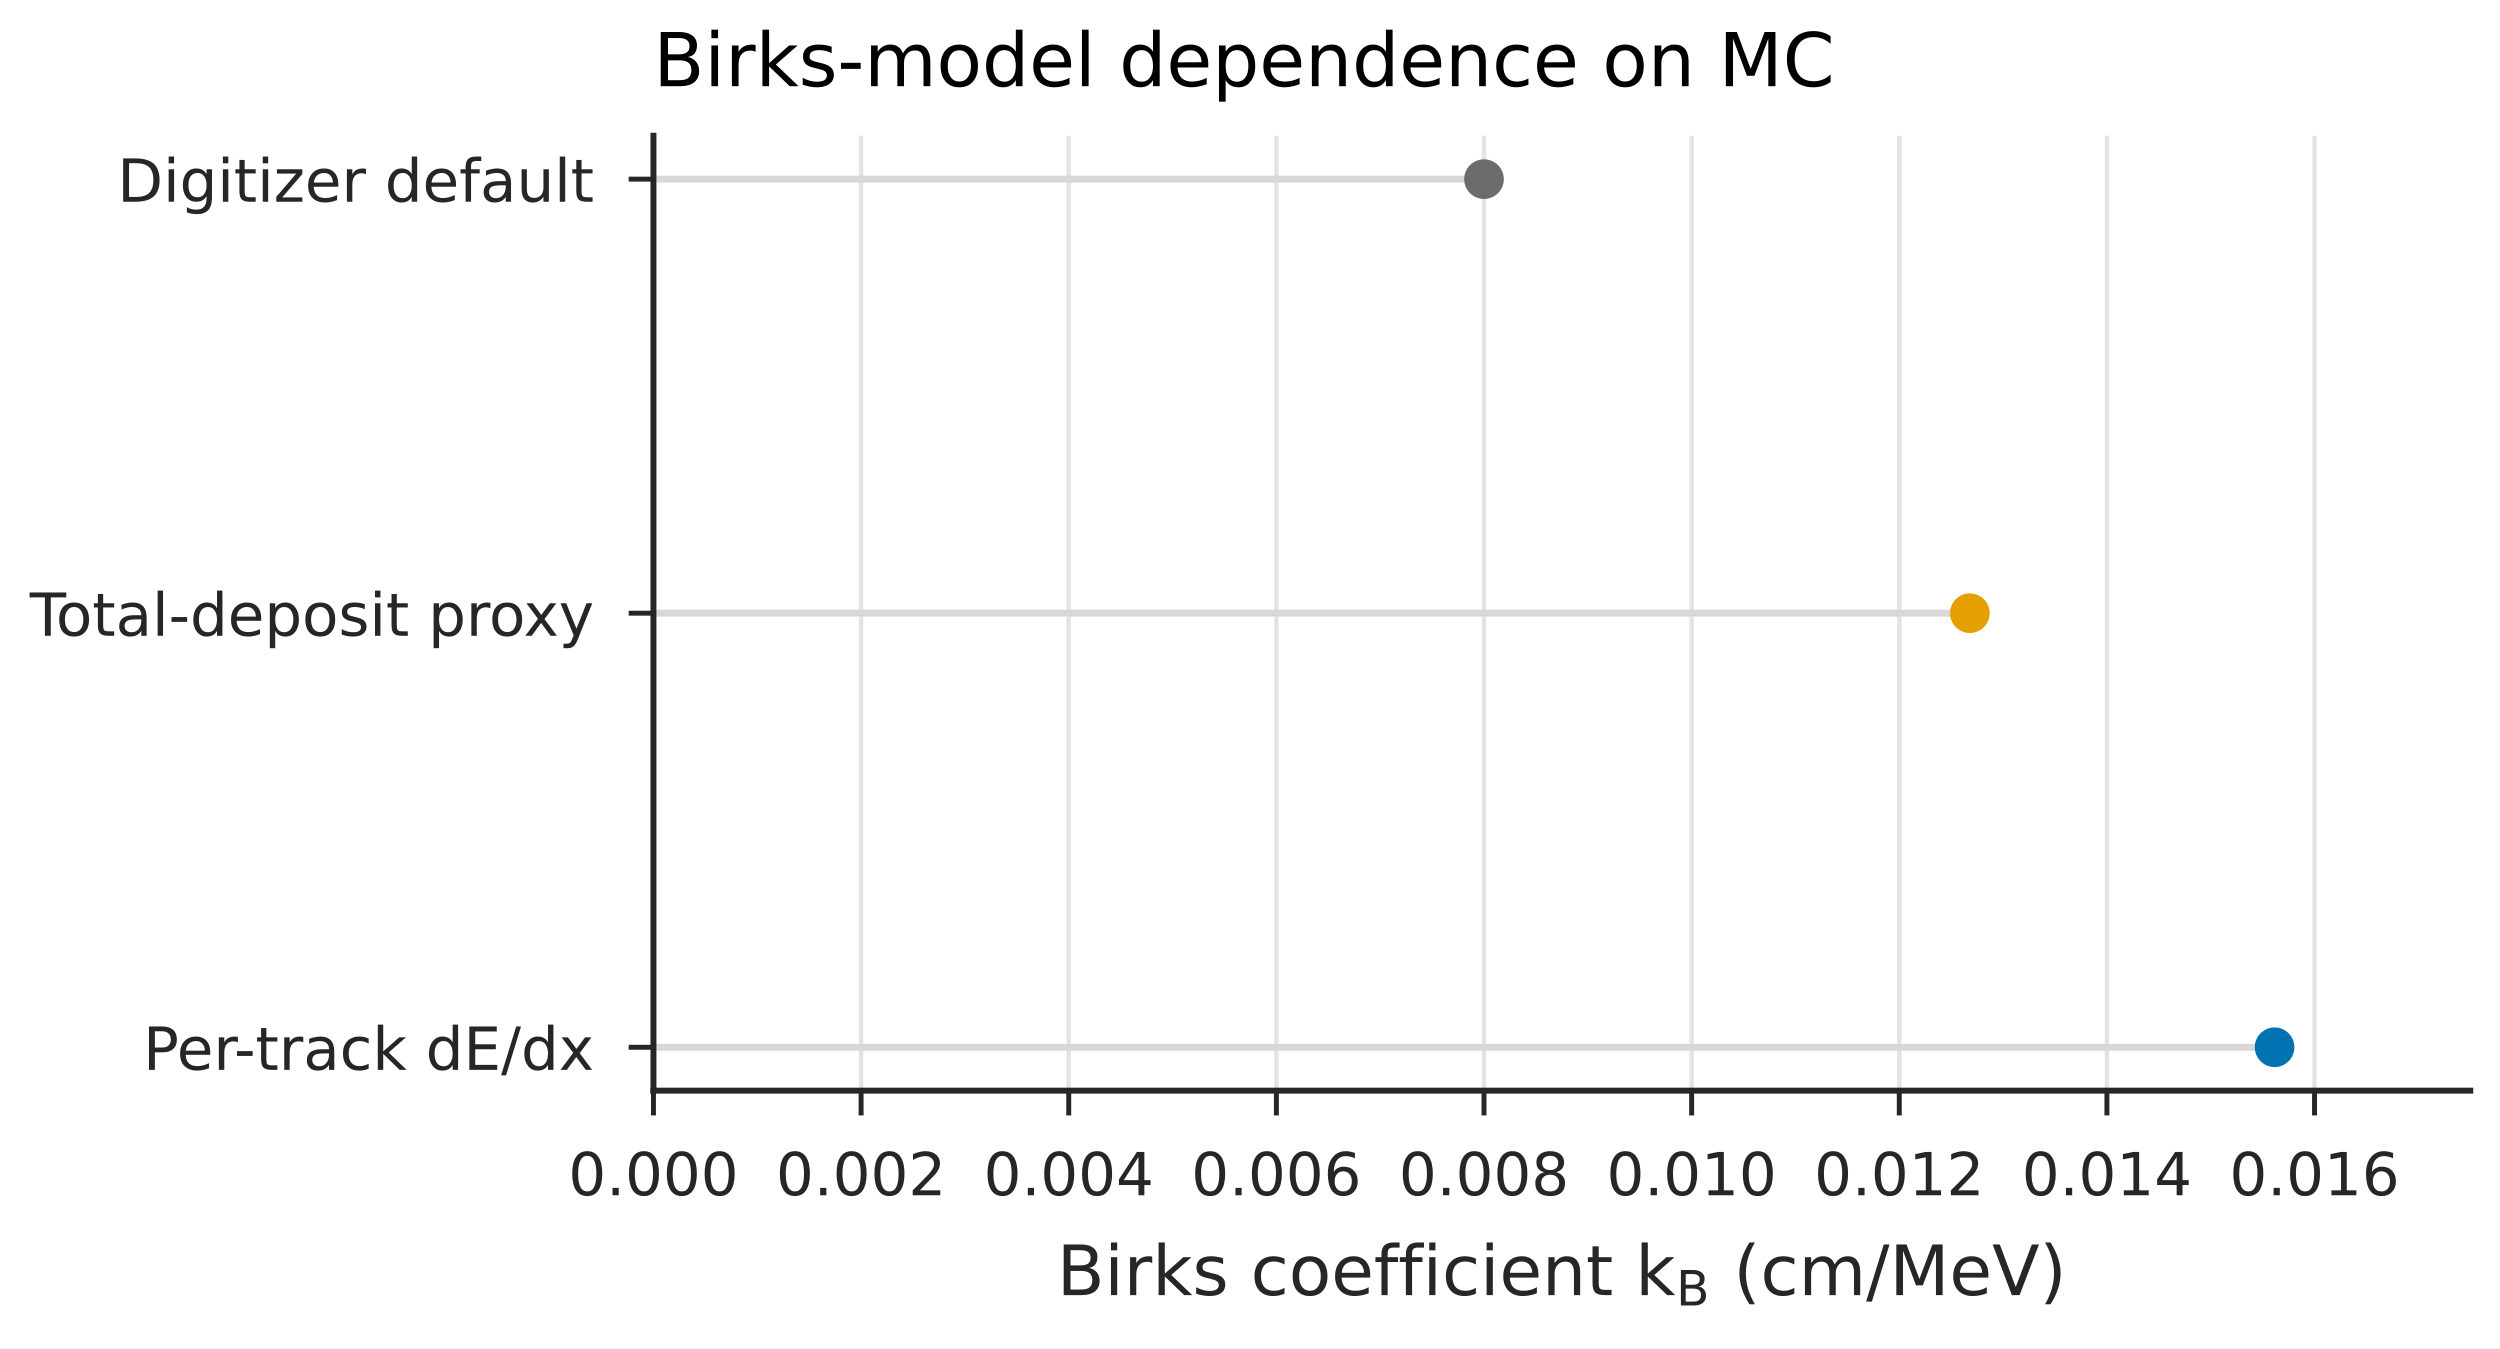
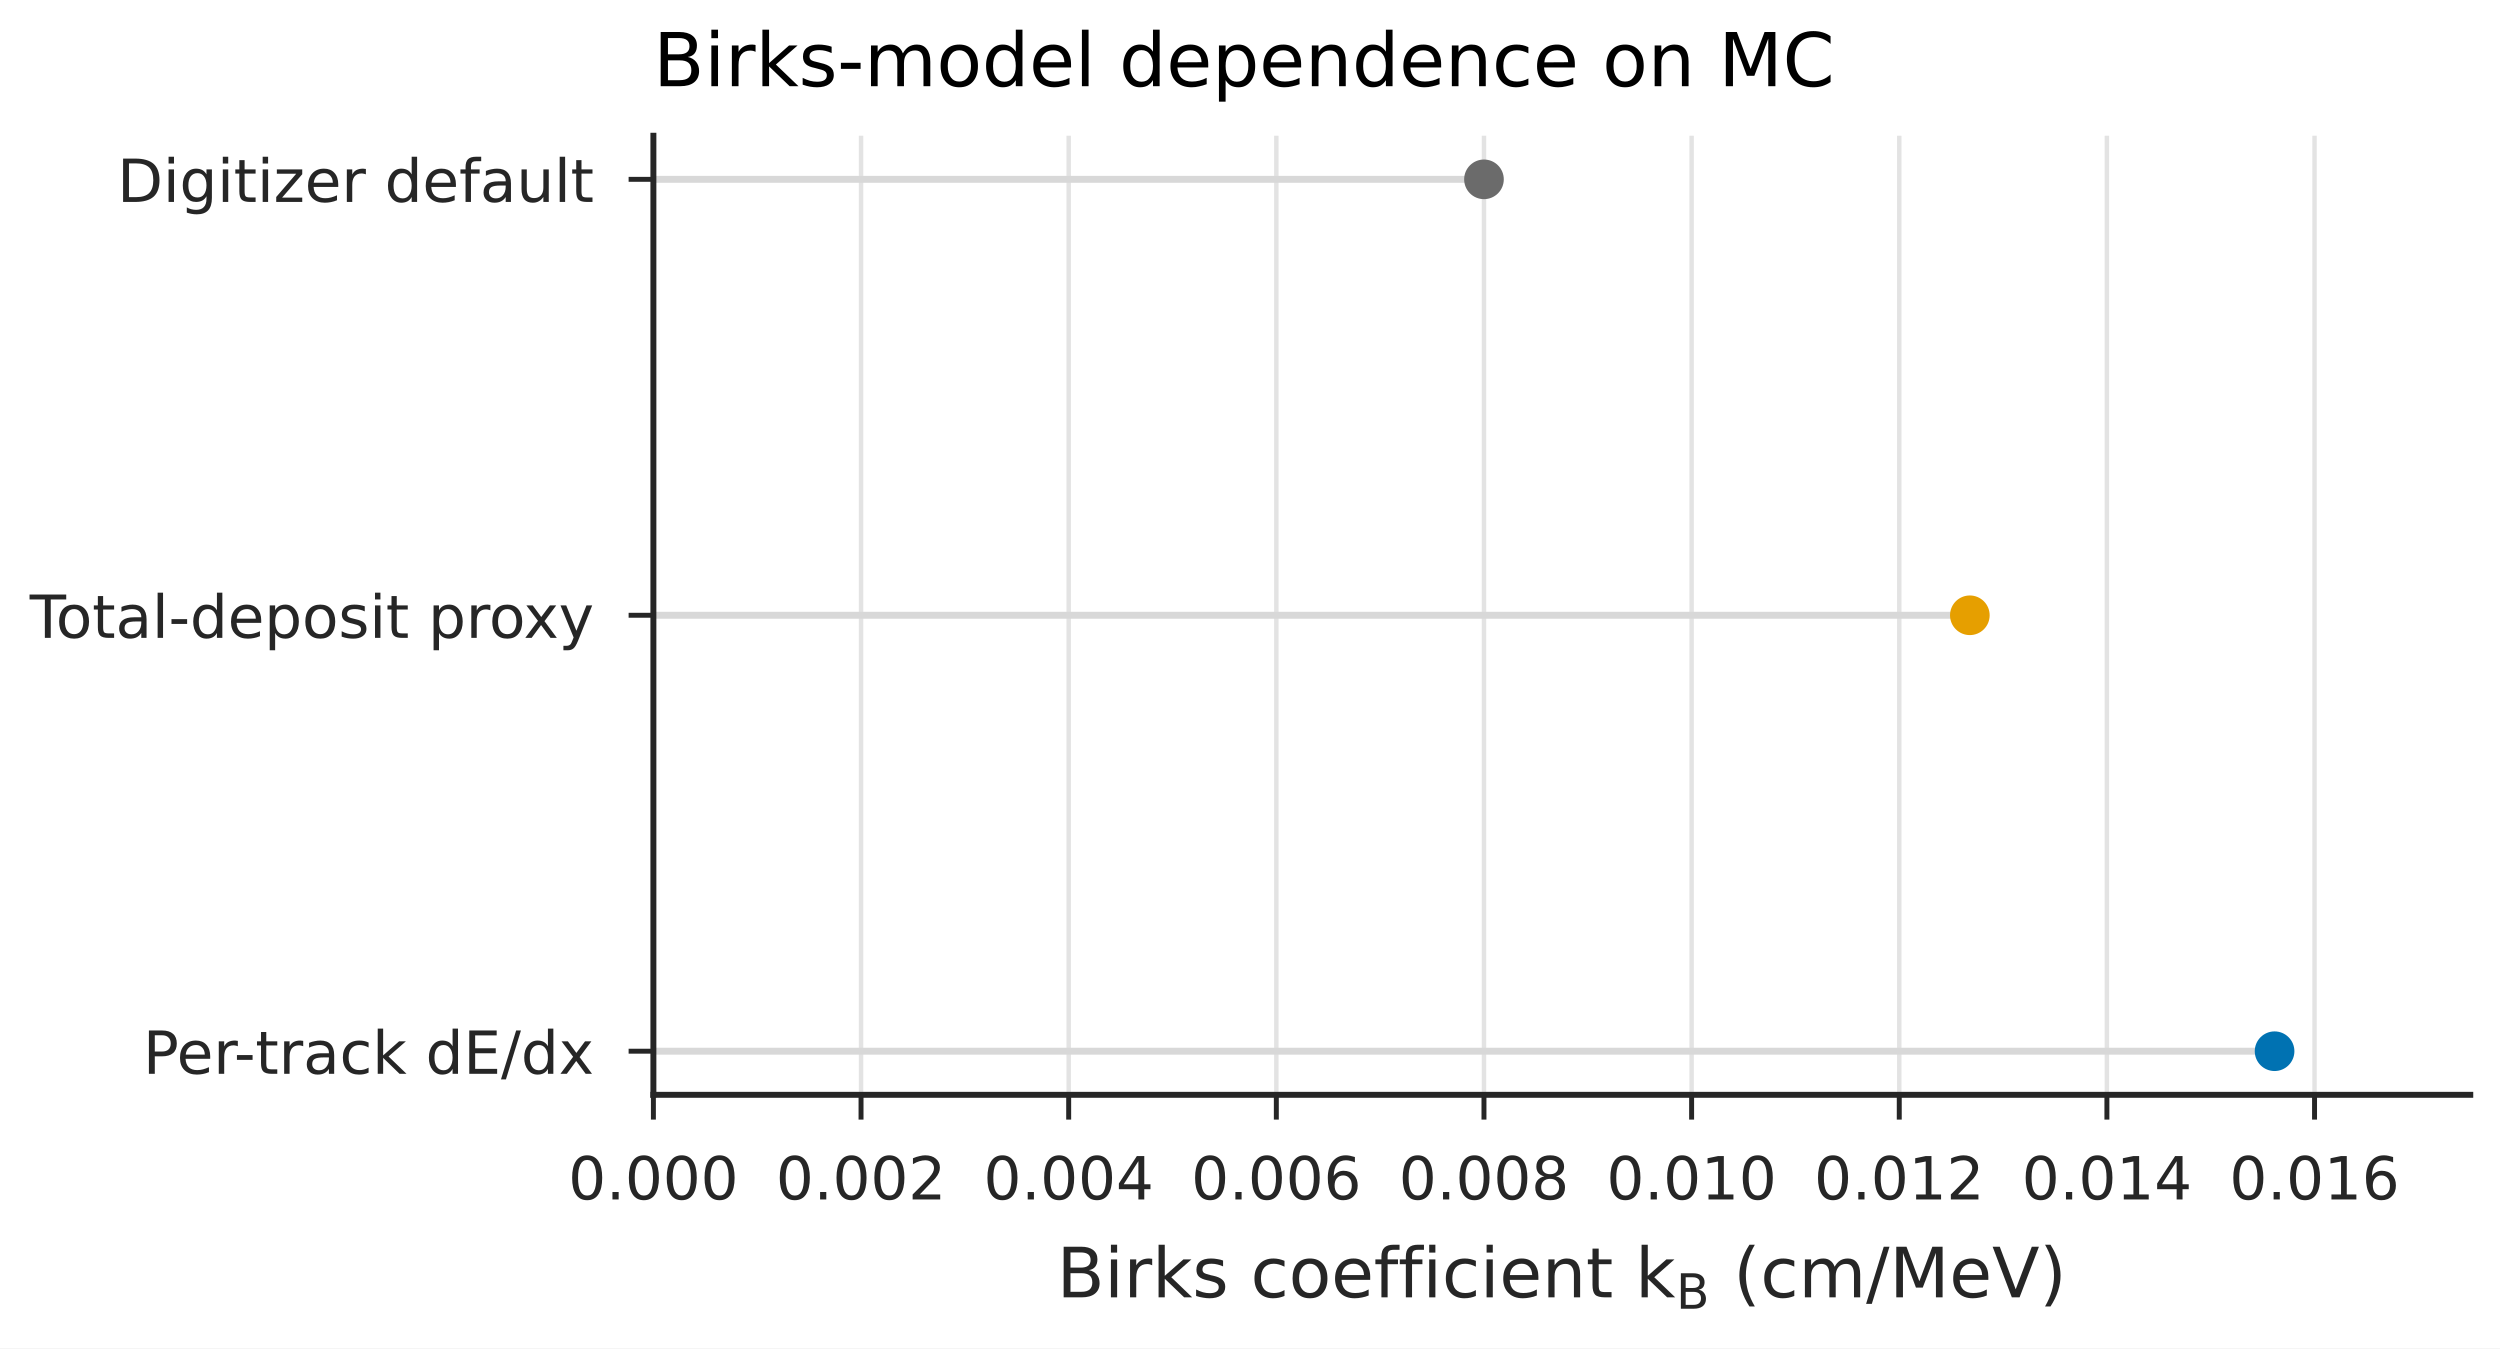
<svg xmlns="http://www.w3.org/2000/svg" xmlns:xlink="http://www.w3.org/1999/xlink" width="252.283pt" height="136.063pt" viewBox="0 0 252.283 136.063" version="1.1">
  <defs>
    <style type="text/css">*{stroke-linejoin: round; stroke-linecap: butt}</style>
  </defs>
  <g id="figure_1">
    <g id="patch_1">
      <path d="M 0 136.063  L 252.283 136.063  L 252.283 0  L 0 0  z " style="fill: #ffffff" />
    </g>
    <g id="axes_1">
      <g id="patch_2">
-         <path d="M 65.943 110.061  L 249.283 110.061  L 249.283 13.699  L 65.943 13.699  z " style="fill: #ffffff" />
+         <path d="M 65.936 110.481  L 249.283 110.481  L 249.283 13.699  L 65.936 13.699  z " style="fill: #ffffff" />
      </g>
      <g id="matplotlib.axis_1">
        <g id="xtick_1">
          <g id="line2d_1">
-             <path d="M 65.943 110.061  L 65.943 13.699  " clip-path="url(#p7f991a51c0)" style="fill: none; stroke: #d8d8d8; stroke-opacity: 0.7; stroke-width: 0.45; stroke-linecap: square" />
+             <path d="M 65.936 110.481  L 65.936 13.699  " clip-path="url(#pe132026cb1)" style="fill: none; stroke: #d8d8d8; stroke-opacity: 0.7; stroke-width: 0.45; stroke-linecap: square" />
          </g>
          <g id="line2d_2">
            <defs>
              <path id="mf00183c285" d="M 0 0  L 0 2.5  " style="stroke: #262626; stroke-width: 0.5" />
            </defs>
            <g>
-               <use xlink:href="#mf00183c285" x="65.943" y="110.061" style="fill: #262626; stroke: #262626; stroke-width: 0.5" />
+               <use xlink:href="#mf00183c285" x="65.936" y="110.481" style="fill: #262626; stroke: #262626; stroke-width: 0.5" />
            </g>
          </g>
          <g id="text_1">
-             <text style="font-size: 6px; font-family: 'DejaVu Sans', 'Arial', 'Liberation Sans', sans-serif; text-anchor: middle; fill: #262626" x="65.943" y="120.62" transform="rotate(-0 65.94305 120.6197)">0.000</text>
+             <text style="font-size: 6px; font-family: 'DejaVu Sans', 'Arial', 'Liberation Sans', sans-serif; text-anchor: middle; fill: #262626" x="65.936" y="121.04" transform="rotate(-0 65.93649 121.0403)">0.000</text>
          </g>
        </g>
        <g id="xtick_2">
          <g id="line2d_3">
-             <path d="M 86.896 110.061  L 86.896 13.699  " clip-path="url(#p7f991a51c0)" style="fill: none; stroke: #d8d8d8; stroke-opacity: 0.7; stroke-width: 0.45; stroke-linecap: square" />
+             <path d="M 86.89 110.481  L 86.89 13.699  " clip-path="url(#pe132026cb1)" style="fill: none; stroke: #d8d8d8; stroke-opacity: 0.7; stroke-width: 0.45; stroke-linecap: square" />
          </g>
          <g id="line2d_4">
            <g>
-               <use xlink:href="#mf00183c285" x="86.896" y="110.061" style="fill: #262626; stroke: #262626; stroke-width: 0.5" />
+               <use xlink:href="#mf00183c285" x="86.89" y="110.481" style="fill: #262626; stroke: #262626; stroke-width: 0.5" />
            </g>
          </g>
          <g id="text_2">
-             <text style="font-size: 6px; font-family: 'DejaVu Sans', 'Arial', 'Liberation Sans', sans-serif; text-anchor: middle; fill: #262626" x="86.896" y="120.62" transform="rotate(-0 86.89621 120.6197)">0.002</text>
+             <text style="font-size: 6px; font-family: 'DejaVu Sans', 'Arial', 'Liberation Sans', sans-serif; text-anchor: middle; fill: #262626" x="86.89" y="121.04" transform="rotate(-0 86.8904 121.0403)">0.002</text>
          </g>
        </g>
        <g id="xtick_3">
          <g id="line2d_5">
-             <path d="M 107.849 110.061  L 107.849 13.699  " clip-path="url(#p7f991a51c0)" style="fill: none; stroke: #d8d8d8; stroke-opacity: 0.7; stroke-width: 0.45; stroke-linecap: square" />
+             <path d="M 107.844 110.481  L 107.844 13.699  " clip-path="url(#pe132026cb1)" style="fill: none; stroke: #d8d8d8; stroke-opacity: 0.7; stroke-width: 0.45; stroke-linecap: square" />
          </g>
          <g id="line2d_6">
            <g>
-               <use xlink:href="#mf00183c285" x="107.849" y="110.061" style="fill: #262626; stroke: #262626; stroke-width: 0.5" />
+               <use xlink:href="#mf00183c285" x="107.844" y="110.481" style="fill: #262626; stroke: #262626; stroke-width: 0.5" />
            </g>
          </g>
          <g id="text_3">
-             <text style="font-size: 6px; font-family: 'DejaVu Sans', 'Arial', 'Liberation Sans', sans-serif; text-anchor: middle; fill: #262626" x="107.849" y="120.62" transform="rotate(-0 107.8494 120.6197)">0.004</text>
+             <text style="font-size: 6px; font-family: 'DejaVu Sans', 'Arial', 'Liberation Sans', sans-serif; text-anchor: middle; fill: #262626" x="107.844" y="121.04" transform="rotate(-0 107.8443 121.0403)">0.004</text>
          </g>
        </g>
        <g id="xtick_4">
          <g id="line2d_7">
-             <path d="M 128.803 110.061  L 128.803 13.699  " clip-path="url(#p7f991a51c0)" style="fill: none; stroke: #d8d8d8; stroke-opacity: 0.7; stroke-width: 0.45; stroke-linecap: square" />
+             <path d="M 128.798 110.481  L 128.798 13.699  " clip-path="url(#pe132026cb1)" style="fill: none; stroke: #d8d8d8; stroke-opacity: 0.7; stroke-width: 0.45; stroke-linecap: square" />
          </g>
          <g id="line2d_8">
            <g>
-               <use xlink:href="#mf00183c285" x="128.803" y="110.061" style="fill: #262626; stroke: #262626; stroke-width: 0.5" />
+               <use xlink:href="#mf00183c285" x="128.798" y="110.481" style="fill: #262626; stroke: #262626; stroke-width: 0.5" />
            </g>
          </g>
          <g id="text_4">
-             <text style="font-size: 6px; font-family: 'DejaVu Sans', 'Arial', 'Liberation Sans', sans-serif; text-anchor: middle; fill: #262626" x="128.803" y="120.62" transform="rotate(-0 128.8025 120.6197)">0.006</text>
+             <text style="font-size: 6px; font-family: 'DejaVu Sans', 'Arial', 'Liberation Sans', sans-serif; text-anchor: middle; fill: #262626" x="128.798" y="121.04" transform="rotate(-0 128.7982 121.0403)">0.006</text>
          </g>
        </g>
        <g id="xtick_5">
          <g id="line2d_9">
-             <path d="M 149.756 110.061  L 149.756 13.699  " clip-path="url(#p7f991a51c0)" style="fill: none; stroke: #d8d8d8; stroke-opacity: 0.7; stroke-width: 0.45; stroke-linecap: square" />
+             <path d="M 149.752 110.481  L 149.752 13.699  " clip-path="url(#pe132026cb1)" style="fill: none; stroke: #d8d8d8; stroke-opacity: 0.7; stroke-width: 0.45; stroke-linecap: square" />
          </g>
          <g id="line2d_10">
            <g>
-               <use xlink:href="#mf00183c285" x="149.756" y="110.061" style="fill: #262626; stroke: #262626; stroke-width: 0.5" />
+               <use xlink:href="#mf00183c285" x="149.752" y="110.481" style="fill: #262626; stroke: #262626; stroke-width: 0.5" />
            </g>
          </g>
          <g id="text_5">
-             <text style="font-size: 6px; font-family: 'DejaVu Sans', 'Arial', 'Liberation Sans', sans-serif; text-anchor: middle; fill: #262626" x="149.756" y="120.62" transform="rotate(-0 149.7557 120.6197)">0.008</text>
+             <text style="font-size: 6px; font-family: 'DejaVu Sans', 'Arial', 'Liberation Sans', sans-serif; text-anchor: middle; fill: #262626" x="149.752" y="121.04" transform="rotate(-0 149.7521 121.0403)">0.008</text>
          </g>
        </g>
        <g id="xtick_6">
          <g id="line2d_11">
-             <path d="M 170.709 110.061  L 170.709 13.699  " clip-path="url(#p7f991a51c0)" style="fill: none; stroke: #d8d8d8; stroke-opacity: 0.7; stroke-width: 0.45; stroke-linecap: square" />
+             <path d="M 170.706 110.481  L 170.706 13.699  " clip-path="url(#pe132026cb1)" style="fill: none; stroke: #d8d8d8; stroke-opacity: 0.7; stroke-width: 0.45; stroke-linecap: square" />
          </g>
          <g id="line2d_12">
            <g>
-               <use xlink:href="#mf00183c285" x="170.709" y="110.061" style="fill: #262626; stroke: #262626; stroke-width: 0.5" />
+               <use xlink:href="#mf00183c285" x="170.706" y="110.481" style="fill: #262626; stroke: #262626; stroke-width: 0.5" />
            </g>
          </g>
          <g id="text_6">
-             <text style="font-size: 6px; font-family: 'DejaVu Sans', 'Arial', 'Liberation Sans', sans-serif; text-anchor: middle; fill: #262626" x="170.709" y="120.62" transform="rotate(-0 170.7089 120.6197)">0.010</text>
+             <text style="font-size: 6px; font-family: 'DejaVu Sans', 'Arial', 'Liberation Sans', sans-serif; text-anchor: middle; fill: #262626" x="170.706" y="121.04" transform="rotate(-0 170.7061 121.0403)">0.010</text>
          </g>
        </g>
        <g id="xtick_7">
          <g id="line2d_13">
-             <path d="M 191.662 110.061  L 191.662 13.699  " clip-path="url(#p7f991a51c0)" style="fill: none; stroke: #d8d8d8; stroke-opacity: 0.7; stroke-width: 0.45; stroke-linecap: square" />
+             <path d="M 191.66 110.481  L 191.66 13.699  " clip-path="url(#pe132026cb1)" style="fill: none; stroke: #d8d8d8; stroke-opacity: 0.7; stroke-width: 0.45; stroke-linecap: square" />
          </g>
          <g id="line2d_14">
            <g>
-               <use xlink:href="#mf00183c285" x="191.662" y="110.061" style="fill: #262626; stroke: #262626; stroke-width: 0.5" />
+               <use xlink:href="#mf00183c285" x="191.66" y="110.481" style="fill: #262626; stroke: #262626; stroke-width: 0.5" />
            </g>
          </g>
          <g id="text_7">
-             <text style="font-size: 6px; font-family: 'DejaVu Sans', 'Arial', 'Liberation Sans', sans-serif; text-anchor: middle; fill: #262626" x="191.662" y="120.62" transform="rotate(-0 191.662 120.6197)">0.012</text>
+             <text style="font-size: 6px; font-family: 'DejaVu Sans', 'Arial', 'Liberation Sans', sans-serif; text-anchor: middle; fill: #262626" x="191.66" y="121.04" transform="rotate(-0 191.66 121.0403)">0.012</text>
          </g>
        </g>
        <g id="xtick_8">
          <g id="line2d_15">
-             <path d="M 212.615 110.061  L 212.615 13.699  " clip-path="url(#p7f991a51c0)" style="fill: none; stroke: #d8d8d8; stroke-opacity: 0.7; stroke-width: 0.45; stroke-linecap: square" />
+             <path d="M 212.614 110.481  L 212.614 13.699  " clip-path="url(#pe132026cb1)" style="fill: none; stroke: #d8d8d8; stroke-opacity: 0.7; stroke-width: 0.45; stroke-linecap: square" />
          </g>
          <g id="line2d_16">
            <g>
-               <use xlink:href="#mf00183c285" x="212.615" y="110.061" style="fill: #262626; stroke: #262626; stroke-width: 0.5" />
+               <use xlink:href="#mf00183c285" x="212.614" y="110.481" style="fill: #262626; stroke: #262626; stroke-width: 0.5" />
            </g>
          </g>
          <g id="text_8">
-             <text style="font-size: 6px; font-family: 'DejaVu Sans', 'Arial', 'Liberation Sans', sans-serif; text-anchor: middle; fill: #262626" x="212.615" y="120.62" transform="rotate(-0 212.6152 120.6197)">0.014</text>
+             <text style="font-size: 6px; font-family: 'DejaVu Sans', 'Arial', 'Liberation Sans', sans-serif; text-anchor: middle; fill: #262626" x="212.614" y="121.04" transform="rotate(-0 212.6139 121.0403)">0.014</text>
          </g>
        </g>
        <g id="xtick_9">
          <g id="line2d_17">
-             <path d="M 233.568 110.061  L 233.568 13.699  " clip-path="url(#p7f991a51c0)" style="fill: none; stroke: #d8d8d8; stroke-opacity: 0.7; stroke-width: 0.45; stroke-linecap: square" />
+             <path d="M 233.568 110.481  L 233.568 13.699  " clip-path="url(#pe132026cb1)" style="fill: none; stroke: #d8d8d8; stroke-opacity: 0.7; stroke-width: 0.45; stroke-linecap: square" />
          </g>
          <g id="line2d_18">
            <g>
-               <use xlink:href="#mf00183c285" x="233.568" y="110.061" style="fill: #262626; stroke: #262626; stroke-width: 0.5" />
+               <use xlink:href="#mf00183c285" x="233.568" y="110.481" style="fill: #262626; stroke: #262626; stroke-width: 0.5" />
            </g>
          </g>
          <g id="text_9">
-             <text style="font-size: 6px; font-family: 'DejaVu Sans', 'Arial', 'Liberation Sans', sans-serif; text-anchor: middle; fill: #262626" x="233.568" y="120.62" transform="rotate(-0 233.5684 120.6197)">0.016</text>
+             <text style="font-size: 6px; font-family: 'DejaVu Sans', 'Arial', 'Liberation Sans', sans-serif; text-anchor: middle; fill: #262626" x="233.568" y="121.04" transform="rotate(-0 233.5678 121.0403)">0.016</text>
          </g>
        </g>
        <g id="text_10">
-           <g style="fill: #262626" transform="translate(106.6531 131.3811)">
+           <g style="fill: #262626" transform="translate(106.6499 131.607)">
            <text>
              <tspan x="0" y="-0.688" style="font-size: 7px; font-family: 'DejaVu Sans'; fill: #262626">B</tspan>
              <tspan x="4.802" y="-0.688" style="font-size: 7px; font-family: 'DejaVu Sans'; fill: #262626">i</tspan>
              <tspan x="6.747" y="-0.688" style="font-size: 7px; font-family: 'DejaVu Sans'; fill: #262626">r</tspan>
              <tspan x="9.625" y="-0.688" style="font-size: 7px; font-family: 'DejaVu Sans'; fill: #262626">k</tspan>
              <tspan x="13.679" y="-0.688" style="font-size: 7px; font-family: 'DejaVu Sans'; fill: #262626">s</tspan>
              <tspan x="17.326" y="-0.688" style="font-size: 7px; font-family: 'DejaVu Sans'; fill: #262626"> </tspan>
              <tspan x="19.551" y="-0.688" style="font-size: 7px; font-family: 'DejaVu Sans'; fill: #262626">c</tspan>
              <tspan x="23.399" y="-0.688" style="font-size: 7px; font-family: 'DejaVu Sans'; fill: #262626">o</tspan>
              <tspan x="27.682" y="-0.688" style="font-size: 7px; font-family: 'DejaVu Sans'; fill: #262626">e</tspan>
              <tspan x="31.989" y="-0.688" style="font-size: 7px; font-family: 'DejaVu Sans'; fill: #262626">f</tspan>
              <tspan x="34.453" y="-0.688" style="font-size: 7px; font-family: 'DejaVu Sans'; fill: #262626">f</tspan>
              <tspan x="36.917" y="-0.688" style="font-size: 7px; font-family: 'DejaVu Sans'; fill: #262626">i</tspan>
              <tspan x="38.862" y="-0.688" style="font-size: 7px; font-family: 'DejaVu Sans'; fill: #262626">c</tspan>
              <tspan x="42.711" y="-0.688" style="font-size: 7px; font-family: 'DejaVu Sans'; fill: #262626">i</tspan>
              <tspan x="44.656" y="-0.688" style="font-size: 7px; font-family: 'DejaVu Sans'; fill: #262626">e</tspan>
              <tspan x="48.962" y="-0.688" style="font-size: 7px; font-family: 'DejaVu Sans'; fill: #262626">n</tspan>
              <tspan x="53.399" y="-0.688" style="font-size: 7px; font-family: 'DejaVu Sans'; fill: #262626">t</tspan>
              <tspan x="56.144" y="-0.688" style="font-size: 7px; font-family: 'DejaVu Sans'; fill: #262626"> </tspan>
              <tspan x="58.369" y="-0.688" style="font-size: 7px; font-family: 'DejaVu Sans'; fill: #262626">k</tspan>
              <tspan x="66.042" y="-0.688" style="font-size: 7px; font-family: 'DejaVu Sans'; fill: #262626"> </tspan>
              <tspan x="68.267" y="-0.688" style="font-size: 7px; font-family: 'DejaVu Sans'; fill: #262626">(</tspan>
              <tspan x="70.998" y="-0.688" style="font-size: 7px; font-family: 'DejaVu Sans'; fill: #262626">c</tspan>
              <tspan x="74.847" y="-0.688" style="font-size: 7px; font-family: 'DejaVu Sans'; fill: #262626">m</tspan>
              <tspan x="81.666" y="-0.688" style="font-size: 7px; font-family: 'DejaVu Sans'; fill: #262626">/</tspan>
              <tspan x="84.024" y="-0.688" style="font-size: 7px; font-family: 'DejaVu Sans'; fill: #262626">M</tspan>
              <tspan x="90.064" y="-0.688" style="font-size: 7px; font-family: 'DejaVu Sans'; fill: #262626">e</tspan>
              <tspan x="94.37" y="-0.688" style="font-size: 7px; font-family: 'DejaVu Sans'; fill: #262626">V</tspan>
              <tspan x="99.159" y="-0.688" style="font-size: 7px; font-family: 'DejaVu Sans'; fill: #262626">)</tspan>
-               <tspan x="62.489" y="0.362" style="font-size: 4.9px; font-family: 'DejaVu Sans'; fill: #262626">B</tspan>
+               <tspan x="62.489" y="0.461" style="font-size: 4.9px; font-family: 'DejaVu Sans'; fill: #262626">B</tspan>
            </text>
          </g>
        </g>
      </g>
      <g id="matplotlib.axis_2">
        <g id="ytick_1">
          <g id="line2d_19">
            <defs>
              <path id="m5b9cb7b1d8" d="M 0 0  L -2.5 0  " style="stroke: #262626; stroke-width: 0.5" />
            </defs>
            <g>
-               <use xlink:href="#m5b9cb7b1d8" x="65.943" y="18.079" style="fill: #262626; stroke: #262626; stroke-width: 0.5" />
+               <use xlink:href="#m5b9cb7b1d8" x="65.936" y="18.098" style="fill: #262626; stroke: #262626; stroke-width: 0.5" />
            </g>
          </g>
          <g id="text_11">
-             <text style="font-size: 6px; font-family: 'DejaVu Sans', 'Arial', 'Liberation Sans', sans-serif; text-anchor: end; fill: #262626" x="59.943" y="20.359" transform="rotate(-0 59.94305 20.35869)">Digitizer default</text>
+             <text style="font-size: 6px; font-family: 'DejaVu Sans', 'Arial', 'Liberation Sans', sans-serif; text-anchor: end; fill: #262626" x="59.936" y="20.378" transform="rotate(-0 59.93649 20.37779)">Digitizer default</text>
          </g>
        </g>
        <g id="ytick_2">
          <g id="line2d_20">
            <g>
-               <use xlink:href="#m5b9cb7b1d8" x="65.943" y="61.88" style="fill: #262626; stroke: #262626; stroke-width: 0.5" />
+               <use xlink:href="#m5b9cb7b1d8" x="65.936" y="62.09" style="fill: #262626; stroke: #262626; stroke-width: 0.5" />
            </g>
          </g>
          <g id="text_12">
-             <text style="font-size: 6px; font-family: 'DejaVu Sans', 'Arial', 'Liberation Sans', sans-serif; text-anchor: end; fill: #262626" x="59.943" y="64.16" transform="rotate(-0 59.94305 64.15962)">Total-deposit proxy</text>
+             <text style="font-size: 6px; font-family: 'DejaVu Sans', 'Arial', 'Liberation Sans', sans-serif; text-anchor: end; fill: #262626" x="59.936" y="64.37" transform="rotate(-0 59.93649 64.36966)">Total-deposit proxy</text>
          </g>
        </g>
        <g id="ytick_3">
          <g id="line2d_21">
            <g>
-               <use xlink:href="#m5b9cb7b1d8" x="65.943" y="105.681" style="fill: #262626; stroke: #262626; stroke-width: 0.5" />
+               <use xlink:href="#m5b9cb7b1d8" x="65.936" y="106.082" style="fill: #262626; stroke: #262626; stroke-width: 0.5" />
            </g>
          </g>
          <g id="text_13">
-             <text style="font-size: 6px; font-family: 'DejaVu Sans', 'Arial', 'Liberation Sans', sans-serif; text-anchor: end; fill: #262626" x="59.943" y="107.961" transform="rotate(-0 59.94305 107.9605)">Per-track dE/dx</text>
+             <text style="font-size: 6px; font-family: 'DejaVu Sans', 'Arial', 'Liberation Sans', sans-serif; text-anchor: end; fill: #262626" x="59.936" y="108.362" transform="rotate(-0 59.93649 108.3615)">Per-track dE/dx</text>
          </g>
        </g>
      </g>
      <g id="LineCollection_1">
-         <path d="M 65.943 18.079  L 149.756 18.079  " clip-path="url(#p7f991a51c0)" style="fill: none; stroke: #d8d8d8; stroke-width: 0.7" />
-         <path d="M 65.943 61.88  L 198.784 61.88  " clip-path="url(#p7f991a51c0)" style="fill: none; stroke: #d8d8d8; stroke-width: 0.7" />
-         <path d="M 65.943 105.681  L 229.536 105.681  " clip-path="url(#p7f991a51c0)" style="fill: none; stroke: #d8d8d8; stroke-width: 0.7" />
+         <path d="M 65.936 18.098  L 149.752 18.098  " clip-path="url(#pe132026cb1)" style="fill: none; stroke: #d8d8d8; stroke-width: 0.7" />
+         <path d="M 65.936 62.09  L 198.783 62.09  " clip-path="url(#pe132026cb1)" style="fill: none; stroke: #d8d8d8; stroke-width: 0.7" />
+         <path d="M 65.936 106.082  L 229.535 106.082  " clip-path="url(#pe132026cb1)" style="fill: none; stroke: #d8d8d8; stroke-width: 0.7" />
      </g>
      <g id="patch_3">
-         <path d="M 65.943 110.061  L 65.943 13.699  " style="fill: none; stroke: #262626; stroke-width: 0.6; stroke-linejoin: miter; stroke-linecap: square" />
+         <path d="M 65.936 110.481  L 65.936 13.699  " style="fill: none; stroke: #262626; stroke-width: 0.6; stroke-linejoin: miter; stroke-linecap: square" />
      </g>
      <g id="patch_4">
-         <path d="M 65.943 110.061  L 249.283 110.061  " style="fill: none; stroke: #262626; stroke-width: 0.6; stroke-linejoin: miter; stroke-linecap: square" />
+         <path d="M 65.936 110.481  L 249.283 110.481  " style="fill: none; stroke: #262626; stroke-width: 0.6; stroke-linejoin: miter; stroke-linecap: square" />
      </g>
      <g id="PathCollection_1">
        <defs>
          <path id="C0_0_6e95a582ab" d="M 0 1.7  C 0.451 1.7 0.883 1.521 1.202 1.202  C 1.521 0.883 1.7 0.451 1.7 -0  C 1.7 -0.451 1.521 -0.883 1.202 -1.202  C 0.883 -1.521 0.451 -1.7 0 -1.7  C -0.451 -1.7 -0.883 -1.521 -1.202 -1.202  C -1.521 -0.883 -1.7 -0.451 -1.7 0  C -1.7 0.451 -1.521 0.883 -1.202 1.202  C -0.883 1.521 -0.451 1.7 0 1.7  z " />
        </defs>
-         <g clip-path="url(#p7f991a51c0)">
-           <use xlink:href="#C0_0_6e95a582ab" x="149.756" y="18.079" style="fill: #6b6b6b; stroke: #6b6b6b; stroke-width: 0.6" />
-         </g>
-         <g clip-path="url(#p7f991a51c0)">
-           <use xlink:href="#C0_0_6e95a582ab" x="198.784" y="61.88" style="fill: #e69f00; stroke: #e69f00; stroke-width: 0.6" />
-         </g>
-         <g clip-path="url(#p7f991a51c0)">
-           <use xlink:href="#C0_0_6e95a582ab" x="229.536" y="105.681" style="fill: #0072b2; stroke: #0072b2; stroke-width: 0.6" />
+         <g clip-path="url(#pe132026cb1)">
+           <use xlink:href="#C0_0_6e95a582ab" x="149.752" y="18.098" style="fill: #6b6b6b; stroke: #6b6b6b; stroke-width: 0.6" />
+         </g>
+         <g clip-path="url(#pe132026cb1)">
+           <use xlink:href="#C0_0_6e95a582ab" x="198.783" y="62.09" style="fill: #e69f00; stroke: #e69f00; stroke-width: 0.6" />
+         </g>
+         <g clip-path="url(#pe132026cb1)">
+           <use xlink:href="#C0_0_6e95a582ab" x="229.535" y="106.082" style="fill: #0072b2; stroke: #0072b2; stroke-width: 0.6" />
        </g>
      </g>
      <g id="text_14">
-         <text style="font-size: 7.5px; font-family: 'DejaVu Sans', 'Arial', 'Liberation Sans', sans-serif; text-anchor: start" x="65.943" y="8.699" transform="rotate(-0 65.94305 8.699068)">Birks-model dependence on MC</text>
+         <text style="font-size: 7.5px; font-family: 'DejaVu Sans', 'Arial', 'Liberation Sans', sans-serif; text-anchor: start" x="65.936" y="8.699" transform="rotate(-0 65.93649 8.699068)">Birks-model dependence on MC</text>
      </g>
    </g>
  </g>
  <defs>
-     <clipPath id="p7f991a51c0">
-       <rect x="65.943" y="13.699" width="183.34" height="96.362" />
+     <clipPath id="pe132026cb1">
+       <rect x="65.936" y="13.699" width="183.347" height="96.782" />
    </clipPath>
  </defs>
</svg>
